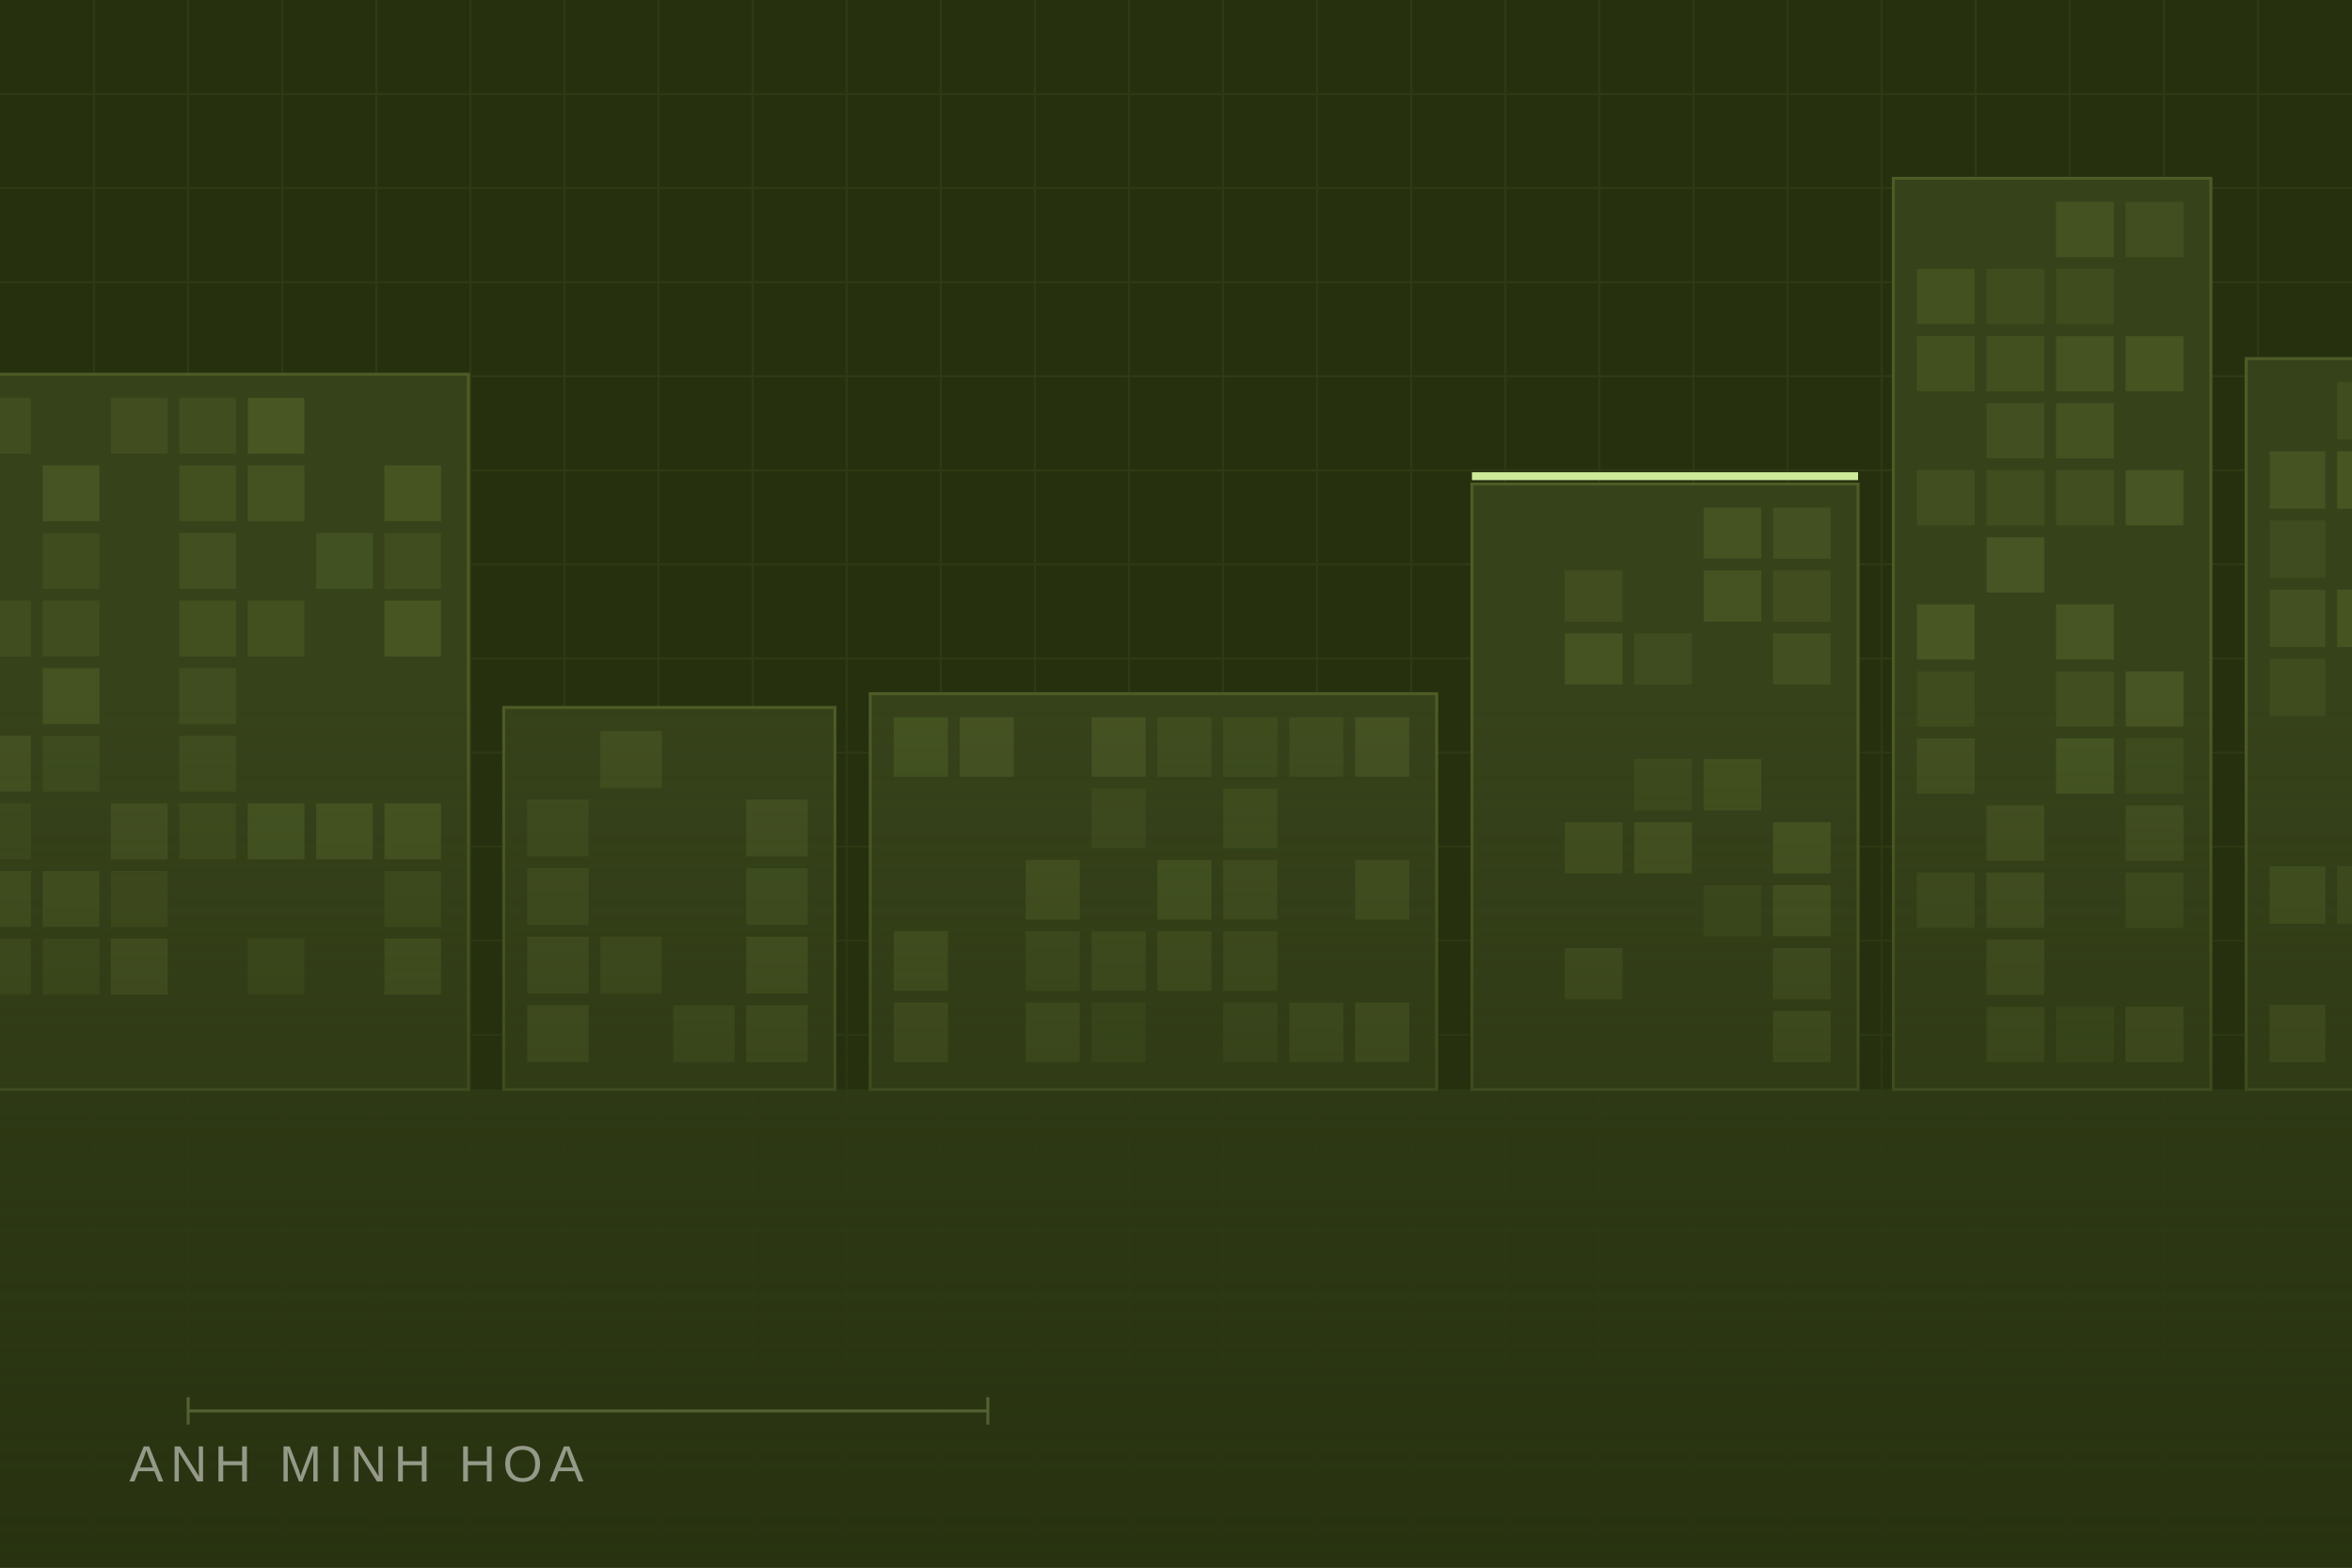
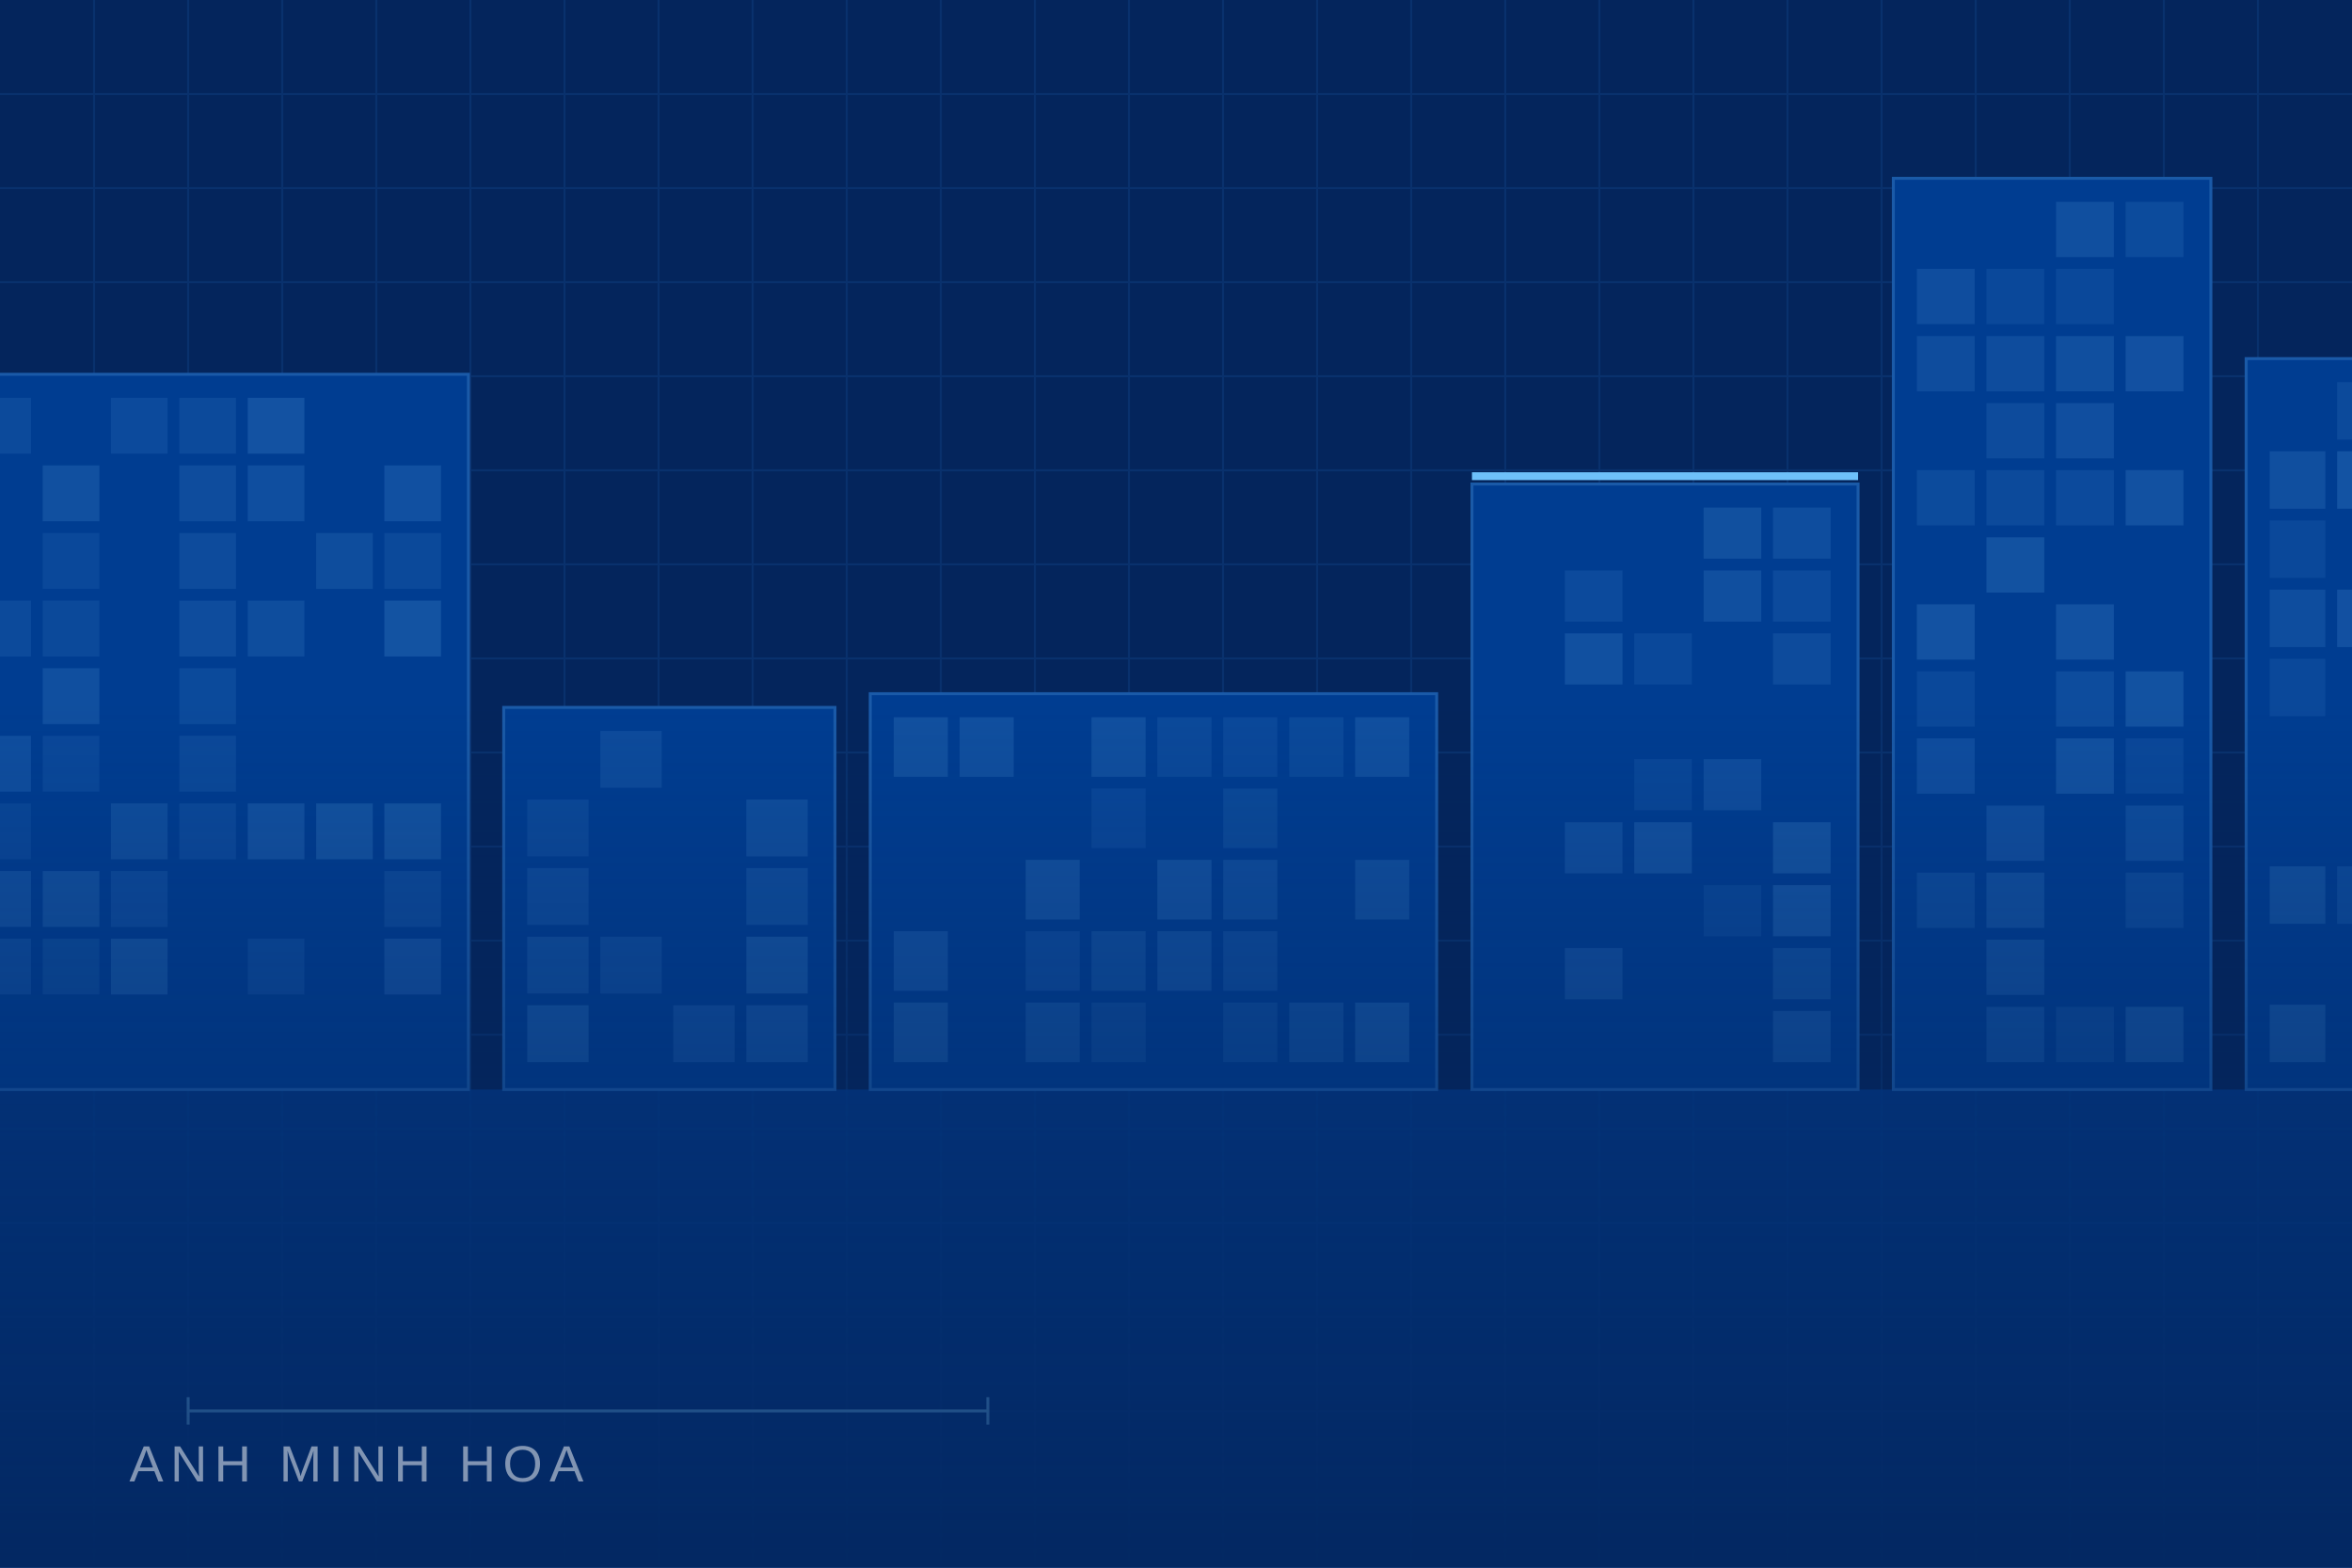
<svg xmlns="http://www.w3.org/2000/svg" viewBox="0 0 1200 800" width="1200" height="800" role="img" aria-label="Ảnh minh họa công trình">
-   <rect width="1200" height="800" fill="#26300f" />
-   <g stroke="#4d5c26" stroke-width="1" opacity="0.22">
+   <rect width="1200" height="800" fill="#04255c" />
+   <g stroke="#1a5aa8" stroke-width="1" opacity="0.22">
    <line x1="48" y1="0" x2="48" y2="800" />
    <line x1="96" y1="0" x2="96" y2="800" />
    <line x1="144" y1="0" x2="144" y2="800" />
    <line x1="192" y1="0" x2="192" y2="800" />
    <line x1="240" y1="0" x2="240" y2="800" />
    <line x1="288" y1="0" x2="288" y2="800" />
    <line x1="336" y1="0" x2="336" y2="800" />
    <line x1="384" y1="0" x2="384" y2="800" />
    <line x1="432" y1="0" x2="432" y2="800" />
    <line x1="480" y1="0" x2="480" y2="800" />
    <line x1="528" y1="0" x2="528" y2="800" />
    <line x1="576" y1="0" x2="576" y2="800" />
    <line x1="624" y1="0" x2="624" y2="800" />
    <line x1="672" y1="0" x2="672" y2="800" />
    <line x1="720" y1="0" x2="720" y2="800" />
    <line x1="768" y1="0" x2="768" y2="800" />
    <line x1="816" y1="0" x2="816" y2="800" />
    <line x1="864" y1="0" x2="864" y2="800" />
    <line x1="912" y1="0" x2="912" y2="800" />
    <line x1="960" y1="0" x2="960" y2="800" />
    <line x1="1008" y1="0" x2="1008" y2="800" />
    <line x1="1056" y1="0" x2="1056" y2="800" />
    <line x1="1104" y1="0" x2="1104" y2="800" />
    <line x1="1152" y1="0" x2="1152" y2="800" />
    <line x1="0" y1="48" x2="1200" y2="48" />
    <line x1="0" y1="96" x2="1200" y2="96" />
    <line x1="0" y1="144" x2="1200" y2="144" />
    <line x1="0" y1="192" x2="1200" y2="192" />
    <line x1="0" y1="240" x2="1200" y2="240" />
    <line x1="0" y1="288" x2="1200" y2="288" />
    <line x1="0" y1="336" x2="1200" y2="336" />
    <line x1="0" y1="384" x2="1200" y2="384" />
    <line x1="0" y1="432" x2="1200" y2="432" />
    <line x1="0" y1="480" x2="1200" y2="480" />
    <line x1="0" y1="528" x2="1200" y2="528" />
    <line x1="0" y1="576" x2="1200" y2="576" />
    <line x1="0" y1="624" x2="1200" y2="624" />
    <line x1="0" y1="672" x2="1200" y2="672" />
    <line x1="0" y1="720" x2="1200" y2="720" />
    <line x1="0" y1="768" x2="1200" y2="768" />
  </g>
-   <rect x="0" y="556" width="1200" height="244" fill="#36421a" opacity="0.75" />
-   <rect x="-60" y="191" width="299" height="365" fill="#36421a" stroke="#4d5c26" stroke-width="1.5" />
-   <rect x="-48.0" y="272.0" width="28.9" height="28.5" fill="#4d5c26" opacity="0.53" />
-   <rect x="-48.0" y="306.5" width="28.9" height="28.5" fill="#4d5c26" opacity="0.73" />
-   <rect x="-48.0" y="410.0" width="28.9" height="28.5" fill="#4d5c26" opacity="0.53" />
-   <rect x="-48.0" y="444.5" width="28.9" height="28.5" fill="#4d5c26" opacity="0.44" />
-   <rect x="-48.0" y="479.0" width="28.9" height="28.5" fill="#4d5c26" opacity="0.46" />
-   <rect x="-48.0" y="513.5" width="28.9" height="28.5" fill="#4d5c26" opacity="0.53" />
-   <rect x="-13.1" y="203.0" width="28.9" height="28.5" fill="#4d5c26" opacity="0.46" />
-   <rect x="-13.1" y="306.5" width="28.9" height="28.5" fill="#4d5c26" opacity="0.46" />
-   <rect x="-13.1" y="375.5" width="28.9" height="28.5" fill="#4d5c26" opacity="0.58" />
-   <rect x="-13.1" y="410.0" width="28.9" height="28.5" fill="#4d5c26" opacity="0.35" />
-   <rect x="-13.1" y="444.5" width="28.9" height="28.5" fill="#4d5c26" opacity="0.61" />
-   <rect x="-13.1" y="479.0" width="28.9" height="28.5" fill="#4d5c26" opacity="0.49" />
-   <rect x="21.8" y="237.5" width="28.9" height="28.5" fill="#4d5c26" opacity="0.66" />
-   <rect x="21.8" y="272.0" width="28.9" height="28.5" fill="#4d5c26" opacity="0.37" />
-   <rect x="21.8" y="306.5" width="28.9" height="28.5" fill="#4d5c26" opacity="0.42" />
-   <rect x="21.8" y="341.0" width="28.9" height="28.5" fill="#4d5c26" opacity="0.63" />
-   <rect x="21.8" y="375.5" width="28.9" height="28.5" fill="#4d5c26" opacity="0.38" />
-   <rect x="21.8" y="444.5" width="28.9" height="28.5" fill="#4d5c26" opacity="0.64" />
-   <rect x="21.8" y="479.0" width="28.9" height="28.5" fill="#4d5c26" opacity="0.43" />
-   <rect x="56.6" y="203.0" width="28.9" height="28.5" fill="#4d5c26" opacity="0.45" />
-   <rect x="56.6" y="410.0" width="28.9" height="28.5" fill="#4d5c26" opacity="0.59" />
-   <rect x="56.6" y="444.5" width="28.9" height="28.5" fill="#4d5c26" opacity="0.45" />
-   <rect x="56.6" y="479.0" width="28.9" height="28.5" fill="#4d5c26" opacity="0.71" />
-   <rect x="91.5" y="203.0" width="28.9" height="28.5" fill="#4d5c26" opacity="0.46" />
-   <rect x="91.5" y="237.5" width="28.9" height="28.5" fill="#4d5c26" opacity="0.52" />
-   <rect x="91.5" y="272.0" width="28.9" height="28.5" fill="#4d5c26" opacity="0.49" />
-   <rect x="91.5" y="306.5" width="28.9" height="28.5" fill="#4d5c26" opacity="0.52" />
-   <rect x="91.5" y="341.0" width="28.9" height="28.5" fill="#4d5c26" opacity="0.44" />
-   <rect x="91.5" y="375.5" width="28.9" height="28.5" fill="#4d5c26" opacity="0.42" />
-   <rect x="91.5" y="410.0" width="28.9" height="28.5" fill="#4d5c26" opacity="0.41" />
-   <rect x="126.4" y="203.0" width="28.9" height="28.5" fill="#4d5c26" opacity="0.75" />
-   <rect x="126.4" y="237.5" width="28.9" height="28.5" fill="#4d5c26" opacity="0.58" />
-   <rect x="126.4" y="306.5" width="28.9" height="28.5" fill="#4d5c26" opacity="0.53" />
-   <rect x="126.4" y="410.0" width="28.9" height="28.5" fill="#4d5c26" opacity="0.70" />
-   <rect x="126.4" y="479.0" width="28.9" height="28.5" fill="#4d5c26" opacity="0.41" />
-   <rect x="161.3" y="272.0" width="28.9" height="28.5" fill="#4d5c26" opacity="0.55" />
-   <rect x="161.3" y="410.0" width="28.9" height="28.5" fill="#4d5c26" opacity="0.73" />
-   <rect x="196.1" y="237.5" width="28.9" height="28.5" fill="#4d5c26" opacity="0.67" />
-   <rect x="196.1" y="272.0" width="28.9" height="28.5" fill="#4d5c26" opacity="0.42" />
-   <rect x="196.1" y="306.5" width="28.9" height="28.5" fill="#4d5c26" opacity="0.73" />
-   <rect x="196.1" y="410.0" width="28.9" height="28.5" fill="#4d5c26" opacity="0.73" />
-   <rect x="196.1" y="444.5" width="28.9" height="28.5" fill="#4d5c26" opacity="0.46" />
-   <rect x="196.1" y="479.0" width="28.9" height="28.5" fill="#4d5c26" opacity="0.68" />
-   <rect x="257" y="361" width="169" height="195" fill="#36421a" stroke="#4d5c26" stroke-width="1.5" />
-   <rect x="269.0" y="408.0" width="31.3" height="29.0" fill="#4d5c26" opacity="0.42" />
-   <rect x="269.0" y="443.0" width="31.3" height="29.0" fill="#4d5c26" opacity="0.49" />
-   <rect x="269.0" y="478.0" width="31.3" height="29.0" fill="#4d5c26" opacity="0.59" />
-   <rect x="269.0" y="513.0" width="31.3" height="29.0" fill="#4d5c26" opacity="0.74" />
-   <rect x="306.3" y="373.0" width="31.3" height="29.0" fill="#4d5c26" opacity="0.49" />
-   <rect x="306.3" y="478.0" width="31.3" height="29.0" fill="#4d5c26" opacity="0.50" />
-   <rect x="343.5" y="513.0" width="31.3" height="29.0" fill="#4d5c26" opacity="0.57" />
-   <rect x="380.8" y="408.0" width="31.3" height="29.0" fill="#4d5c26" opacity="0.59" />
-   <rect x="380.8" y="443.0" width="31.3" height="29.0" fill="#4d5c26" opacity="0.55" />
-   <rect x="380.8" y="478.0" width="31.3" height="29.0" fill="#4d5c26" opacity="0.73" />
-   <rect x="380.8" y="513.0" width="31.3" height="29.0" fill="#4d5c26" opacity="0.67" />
-   <rect x="444" y="354" width="289" height="202" fill="#36421a" stroke="#4d5c26" stroke-width="1.5" />
-   <rect x="456.0" y="366.0" width="27.6" height="30.4" fill="#4d5c26" opacity="0.64" />
-   <rect x="456.0" y="475.2" width="27.6" height="30.4" fill="#4d5c26" opacity="0.67" />
-   <rect x="456.0" y="511.6" width="27.6" height="30.4" fill="#4d5c26" opacity="0.72" />
-   <rect x="489.6" y="366.0" width="27.6" height="30.4" fill="#4d5c26" opacity="0.63" />
-   <rect x="523.3" y="438.8" width="27.6" height="30.4" fill="#4d5c26" opacity="0.69" />
-   <rect x="523.3" y="475.2" width="27.6" height="30.4" fill="#4d5c26" opacity="0.47" />
-   <rect x="523.3" y="511.6" width="27.6" height="30.4" fill="#4d5c26" opacity="0.63" />
-   <rect x="556.9" y="366.0" width="27.6" height="30.4" fill="#4d5c26" opacity="0.62" />
-   <rect x="556.9" y="402.4" width="27.6" height="30.4" fill="#4d5c26" opacity="0.36" />
-   <rect x="556.9" y="475.2" width="27.6" height="30.4" fill="#4d5c26" opacity="0.55" />
-   <rect x="556.9" y="511.6" width="27.6" height="30.4" fill="#4d5c26" opacity="0.42" />
-   <rect x="590.5" y="366.0" width="27.6" height="30.4" fill="#4d5c26" opacity="0.42" />
-   <rect x="590.5" y="438.8" width="27.6" height="30.4" fill="#4d5c26" opacity="0.70" />
-   <rect x="590.5" y="475.2" width="27.6" height="30.4" fill="#4d5c26" opacity="0.61" />
-   <rect x="624.1" y="366.0" width="27.6" height="30.4" fill="#4d5c26" opacity="0.38" />
-   <rect x="624.1" y="402.4" width="27.6" height="30.4" fill="#4d5c26" opacity="0.43" />
-   <rect x="624.1" y="438.8" width="27.6" height="30.4" fill="#4d5c26" opacity="0.54" />
-   <rect x="624.1" y="475.2" width="27.6" height="30.4" fill="#4d5c26" opacity="0.49" />
-   <rect x="624.1" y="511.6" width="27.6" height="30.4" fill="#4d5c26" opacity="0.44" />
-   <rect x="657.8" y="366.0" width="27.6" height="30.4" fill="#4d5c26" opacity="0.40" />
-   <rect x="657.8" y="511.6" width="27.6" height="30.4" fill="#4d5c26" opacity="0.59" />
-   <rect x="691.4" y="366.0" width="27.6" height="30.4" fill="#4d5c26" opacity="0.62" />
-   <rect x="691.4" y="438.8" width="27.6" height="30.4" fill="#4d5c26" opacity="0.61" />
-   <rect x="691.4" y="511.6" width="27.6" height="30.4" fill="#4d5c26" opacity="0.74" />
-   <rect x="751" y="247" width="197" height="309" fill="#36421a" stroke="#4d5c26" stroke-width="1.5" />
-   <rect x="798.4" y="291.1" width="29.4" height="26.1" fill="#4d5c26" opacity="0.45" />
-   <rect x="798.4" y="323.2" width="29.4" height="26.1" fill="#4d5c26" opacity="0.65" />
-   <rect x="798.4" y="419.6" width="29.4" height="26.1" fill="#4d5c26" opacity="0.58" />
-   <rect x="798.4" y="483.8" width="29.4" height="26.1" fill="#4d5c26" opacity="0.60" />
-   <rect x="833.8" y="323.2" width="29.4" height="26.1" fill="#4d5c26" opacity="0.39" />
-   <rect x="833.8" y="387.4" width="29.4" height="26.1" fill="#4d5c26" opacity="0.35" />
-   <rect x="833.8" y="419.6" width="29.4" height="26.1" fill="#4d5c26" opacity="0.69" />
-   <rect x="869.2" y="259.0" width="29.4" height="26.1" fill="#4d5c26" opacity="0.64" />
-   <rect x="869.2" y="291.1" width="29.4" height="26.1" fill="#4d5c26" opacity="0.62" />
-   <rect x="869.2" y="387.4" width="29.4" height="26.1" fill="#4d5c26" opacity="0.56" />
-   <rect x="869.2" y="451.7" width="29.4" height="26.1" fill="#4d5c26" opacity="0.35" />
-   <rect x="904.6" y="259.0" width="29.4" height="26.1" fill="#4d5c26" opacity="0.54" />
-   <rect x="904.6" y="291.1" width="29.4" height="26.1" fill="#4d5c26" opacity="0.45" />
-   <rect x="904.6" y="323.2" width="29.4" height="26.1" fill="#4d5c26" opacity="0.50" />
-   <rect x="904.6" y="419.6" width="29.4" height="26.1" fill="#4d5c26" opacity="0.73" />
-   <rect x="904.6" y="451.7" width="29.4" height="26.1" fill="#4d5c26" opacity="0.74" />
-   <rect x="904.6" y="483.8" width="29.4" height="26.1" fill="#4d5c26" opacity="0.59" />
-   <rect x="904.6" y="515.9" width="29.4" height="26.1" fill="#4d5c26" opacity="0.67" />
-   <rect x="751" y="241" width="197" height="4" fill="#cdeb99" />
-   <rect x="966" y="91" width="162" height="465" fill="#36421a" stroke="#4d5c26" stroke-width="1.5" />
-   <rect x="978.0" y="137.2" width="29.5" height="28.2" fill="#4d5c26" opacity="0.56" />
-   <rect x="978.0" y="171.5" width="29.5" height="28.2" fill="#4d5c26" opacity="0.52" />
-   <rect x="978.0" y="239.9" width="29.5" height="28.2" fill="#4d5c26" opacity="0.48" />
-   <rect x="978.0" y="308.4" width="29.5" height="28.2" fill="#4d5c26" opacity="0.75" />
-   <rect x="978.0" y="342.6" width="29.5" height="28.2" fill="#4d5c26" opacity="0.38" />
-   <rect x="978.0" y="376.8" width="29.5" height="28.2" fill="#4d5c26" opacity="0.57" />
-   <rect x="978.0" y="445.3" width="29.5" height="28.2" fill="#4d5c26" opacity="0.48" />
-   <rect x="1013.5" y="137.2" width="29.5" height="28.2" fill="#4d5c26" opacity="0.37" />
-   <rect x="1013.5" y="171.5" width="29.5" height="28.2" fill="#4d5c26" opacity="0.52" />
-   <rect x="1013.5" y="205.7" width="29.5" height="28.2" fill="#4d5c26" opacity="0.50" />
-   <rect x="1013.5" y="239.9" width="29.5" height="28.2" fill="#4d5c26" opacity="0.46" />
-   <rect x="1013.5" y="274.2" width="29.5" height="28.2" fill="#4d5c26" opacity="0.71" />
-   <rect x="1013.5" y="411.1" width="29.5" height="28.2" fill="#4d5c26" opacity="0.60" />
-   <rect x="1013.5" y="445.3" width="29.5" height="28.2" fill="#4d5c26" opacity="0.63" />
-   <rect x="1013.5" y="479.5" width="29.5" height="28.2" fill="#4d5c26" opacity="0.63" />
-   <rect x="1013.5" y="513.8" width="29.5" height="28.2" fill="#4d5c26" opacity="0.58" />
-   <rect x="1049.0" y="103.0" width="29.5" height="28.2" fill="#4d5c26" opacity="0.61" />
-   <rect x="1049.0" y="137.2" width="29.5" height="28.2" fill="#4d5c26" opacity="0.37" />
-   <rect x="1049.0" y="171.5" width="29.5" height="28.2" fill="#4d5c26" opacity="0.62" />
-   <rect x="1049.0" y="205.7" width="29.5" height="28.2" fill="#4d5c26" opacity="0.60" />
-   <rect x="1049.0" y="239.9" width="29.5" height="28.2" fill="#4d5c26" opacity="0.47" />
-   <rect x="1049.0" y="308.4" width="29.5" height="28.2" fill="#4d5c26" opacity="0.70" />
-   <rect x="1049.0" y="342.6" width="29.5" height="28.2" fill="#4d5c26" opacity="0.51" />
-   <rect x="1049.0" y="376.8" width="29.5" height="28.2" fill="#4d5c26" opacity="0.70" />
-   <rect x="1049.0" y="513.8" width="29.5" height="28.2" fill="#4d5c26" opacity="0.42" />
-   <rect x="1084.5" y="103.0" width="29.5" height="28.2" fill="#4d5c26" opacity="0.48" />
-   <rect x="1084.5" y="171.5" width="29.5" height="28.2" fill="#4d5c26" opacity="0.68" />
-   <rect x="1084.5" y="239.9" width="29.5" height="28.2" fill="#4d5c26" opacity="0.70" />
-   <rect x="1084.5" y="342.6" width="29.5" height="28.2" fill="#4d5c26" opacity="0.71" />
-   <rect x="1084.5" y="376.8" width="29.5" height="28.2" fill="#4d5c26" opacity="0.37" />
-   <rect x="1084.5" y="411.1" width="29.5" height="28.2" fill="#4d5c26" opacity="0.54" />
-   <rect x="1084.5" y="445.3" width="29.5" height="28.2" fill="#4d5c26" opacity="0.46" />
-   <rect x="1084.5" y="513.8" width="29.5" height="28.2" fill="#4d5c26" opacity="0.72" />
-   <rect x="1146" y="183" width="261" height="373" fill="#36421a" stroke="#4d5c26" stroke-width="1.5" />
-   <rect x="1158.0" y="230.3" width="28.4" height="29.3" fill="#4d5c26" opacity="0.63" />
-   <rect x="1158.0" y="265.6" width="28.4" height="29.3" fill="#4d5c26" opacity="0.39" />
-   <rect x="1158.0" y="300.9" width="28.4" height="29.3" fill="#4d5c26" opacity="0.54" />
-   <rect x="1158.0" y="336.2" width="28.4" height="29.3" fill="#4d5c26" opacity="0.37" />
-   <rect x="1158.0" y="442.1" width="28.4" height="29.3" fill="#4d5c26" opacity="0.64" />
-   <rect x="1158.0" y="512.7" width="28.4" height="29.3" fill="#4d5c26" opacity="0.72" />
-   <rect x="1192.4" y="195.0" width="28.4" height="29.3" fill="#4d5c26" opacity="0.46" />
-   <rect x="1192.4" y="230.3" width="28.4" height="29.3" fill="#4d5c26" opacity="0.74" />
-   <rect x="1192.4" y="300.9" width="28.4" height="29.3" fill="#4d5c26" opacity="0.68" />
-   <rect x="1192.4" y="442.1" width="28.4" height="29.3" fill="#4d5c26" opacity="0.48" />
-   <rect x="1226.9" y="195.0" width="28.4" height="29.3" fill="#4d5c26" opacity="0.54" />
-   <rect x="1226.9" y="230.3" width="28.4" height="29.3" fill="#4d5c26" opacity="0.66" />
-   <rect x="1226.9" y="300.9" width="28.4" height="29.3" fill="#4d5c26" opacity="0.74" />
-   <rect x="1226.9" y="406.8" width="28.4" height="29.3" fill="#4d5c26" opacity="0.46" />
-   <rect x="1226.9" y="442.1" width="28.4" height="29.3" fill="#4d5c26" opacity="0.69" />
-   <rect x="1226.9" y="477.4" width="28.4" height="29.3" fill="#4d5c26" opacity="0.42" />
-   <rect x="1226.9" y="512.7" width="28.4" height="29.3" fill="#4d5c26" opacity="0.37" />
-   <rect x="1261.3" y="195.0" width="28.4" height="29.3" fill="#4d5c26" opacity="0.52" />
-   <rect x="1261.3" y="442.1" width="28.4" height="29.3" fill="#4d5c26" opacity="0.51" />
-   <rect x="1295.7" y="230.3" width="28.4" height="29.3" fill="#4d5c26" opacity="0.67" />
-   <rect x="1295.7" y="265.6" width="28.4" height="29.3" fill="#4d5c26" opacity="0.72" />
-   <rect x="1295.7" y="300.9" width="28.4" height="29.3" fill="#4d5c26" opacity="0.55" />
-   <rect x="1295.7" y="442.1" width="28.4" height="29.3" fill="#4d5c26" opacity="0.64" />
-   <rect x="1295.7" y="477.4" width="28.4" height="29.3" fill="#4d5c26" opacity="0.47" />
-   <rect x="1330.1" y="195.0" width="28.4" height="29.3" fill="#4d5c26" opacity="0.63" />
-   <rect x="1330.1" y="336.2" width="28.4" height="29.3" fill="#4d5c26" opacity="0.51" />
-   <rect x="1330.1" y="371.5" width="28.4" height="29.3" fill="#4d5c26" opacity="0.65" />
-   <rect x="1330.1" y="442.1" width="28.4" height="29.3" fill="#4d5c26" opacity="0.68" />
-   <rect x="1364.6" y="300.9" width="28.4" height="29.3" fill="#4d5c26" opacity="0.73" />
-   <rect x="1364.6" y="336.2" width="28.4" height="29.3" fill="#4d5c26" opacity="0.41" />
-   <rect x="1364.6" y="406.8" width="28.4" height="29.3" fill="#4d5c26" opacity="0.69" />
-   <g stroke="#cdeb99" stroke-width="1.5" opacity="0.85">
+   <rect x="0" y="556" width="1200" height="244" fill="#003d91" opacity="0.75" />
+   <rect x="-60" y="191" width="299" height="365" fill="#003d91" stroke="#1a5aa8" stroke-width="1.5" />
+   <rect x="-48.0" y="272.0" width="28.9" height="28.5" fill="#1a5aa8" opacity="0.53" />
+   <rect x="-48.0" y="306.5" width="28.9" height="28.5" fill="#1a5aa8" opacity="0.73" />
+   <rect x="-48.0" y="410.0" width="28.9" height="28.5" fill="#1a5aa8" opacity="0.53" />
+   <rect x="-48.0" y="444.5" width="28.9" height="28.5" fill="#1a5aa8" opacity="0.44" />
+   <rect x="-48.0" y="479.0" width="28.9" height="28.5" fill="#1a5aa8" opacity="0.46" />
+   <rect x="-48.0" y="513.5" width="28.9" height="28.5" fill="#1a5aa8" opacity="0.53" />
+   <rect x="-13.1" y="203.0" width="28.9" height="28.5" fill="#1a5aa8" opacity="0.46" />
+   <rect x="-13.1" y="306.5" width="28.9" height="28.5" fill="#1a5aa8" opacity="0.46" />
+   <rect x="-13.1" y="375.5" width="28.9" height="28.5" fill="#1a5aa8" opacity="0.58" />
+   <rect x="-13.1" y="410.0" width="28.9" height="28.5" fill="#1a5aa8" opacity="0.35" />
+   <rect x="-13.1" y="444.5" width="28.9" height="28.5" fill="#1a5aa8" opacity="0.61" />
+   <rect x="-13.1" y="479.0" width="28.9" height="28.5" fill="#1a5aa8" opacity="0.49" />
+   <rect x="21.8" y="237.5" width="28.9" height="28.5" fill="#1a5aa8" opacity="0.66" />
+   <rect x="21.8" y="272.0" width="28.9" height="28.5" fill="#1a5aa8" opacity="0.37" />
+   <rect x="21.8" y="306.5" width="28.9" height="28.5" fill="#1a5aa8" opacity="0.42" />
+   <rect x="21.8" y="341.0" width="28.9" height="28.5" fill="#1a5aa8" opacity="0.63" />
+   <rect x="21.8" y="375.5" width="28.9" height="28.5" fill="#1a5aa8" opacity="0.38" />
+   <rect x="21.8" y="444.5" width="28.9" height="28.5" fill="#1a5aa8" opacity="0.64" />
+   <rect x="21.8" y="479.0" width="28.9" height="28.5" fill="#1a5aa8" opacity="0.43" />
+   <rect x="56.6" y="203.0" width="28.9" height="28.5" fill="#1a5aa8" opacity="0.45" />
+   <rect x="56.6" y="410.0" width="28.9" height="28.5" fill="#1a5aa8" opacity="0.59" />
+   <rect x="56.6" y="444.5" width="28.9" height="28.5" fill="#1a5aa8" opacity="0.45" />
+   <rect x="56.6" y="479.0" width="28.9" height="28.5" fill="#1a5aa8" opacity="0.71" />
+   <rect x="91.5" y="203.0" width="28.9" height="28.5" fill="#1a5aa8" opacity="0.46" />
+   <rect x="91.5" y="237.5" width="28.9" height="28.5" fill="#1a5aa8" opacity="0.52" />
+   <rect x="91.5" y="272.0" width="28.9" height="28.5" fill="#1a5aa8" opacity="0.49" />
+   <rect x="91.5" y="306.5" width="28.9" height="28.5" fill="#1a5aa8" opacity="0.52" />
+   <rect x="91.5" y="341.0" width="28.9" height="28.5" fill="#1a5aa8" opacity="0.44" />
+   <rect x="91.5" y="375.5" width="28.9" height="28.5" fill="#1a5aa8" opacity="0.42" />
+   <rect x="91.5" y="410.0" width="28.9" height="28.5" fill="#1a5aa8" opacity="0.41" />
+   <rect x="126.4" y="203.0" width="28.9" height="28.5" fill="#1a5aa8" opacity="0.75" />
+   <rect x="126.4" y="237.5" width="28.9" height="28.5" fill="#1a5aa8" opacity="0.58" />
+   <rect x="126.4" y="306.5" width="28.9" height="28.5" fill="#1a5aa8" opacity="0.53" />
+   <rect x="126.4" y="410.0" width="28.9" height="28.5" fill="#1a5aa8" opacity="0.70" />
+   <rect x="126.4" y="479.0" width="28.9" height="28.5" fill="#1a5aa8" opacity="0.41" />
+   <rect x="161.3" y="272.0" width="28.9" height="28.5" fill="#1a5aa8" opacity="0.55" />
+   <rect x="161.3" y="410.0" width="28.9" height="28.5" fill="#1a5aa8" opacity="0.73" />
+   <rect x="196.1" y="237.5" width="28.9" height="28.5" fill="#1a5aa8" opacity="0.67" />
+   <rect x="196.1" y="272.0" width="28.9" height="28.5" fill="#1a5aa8" opacity="0.42" />
+   <rect x="196.1" y="306.5" width="28.9" height="28.5" fill="#1a5aa8" opacity="0.73" />
+   <rect x="196.1" y="410.0" width="28.9" height="28.5" fill="#1a5aa8" opacity="0.73" />
+   <rect x="196.1" y="444.5" width="28.9" height="28.5" fill="#1a5aa8" opacity="0.46" />
+   <rect x="196.1" y="479.0" width="28.9" height="28.5" fill="#1a5aa8" opacity="0.68" />
+   <rect x="257" y="361" width="169" height="195" fill="#003d91" stroke="#1a5aa8" stroke-width="1.5" />
+   <rect x="269.0" y="408.0" width="31.3" height="29.0" fill="#1a5aa8" opacity="0.42" />
+   <rect x="269.0" y="443.0" width="31.3" height="29.0" fill="#1a5aa8" opacity="0.49" />
+   <rect x="269.0" y="478.0" width="31.3" height="29.0" fill="#1a5aa8" opacity="0.59" />
+   <rect x="269.0" y="513.0" width="31.3" height="29.0" fill="#1a5aa8" opacity="0.74" />
+   <rect x="306.3" y="373.0" width="31.3" height="29.0" fill="#1a5aa8" opacity="0.49" />
+   <rect x="306.3" y="478.0" width="31.3" height="29.0" fill="#1a5aa8" opacity="0.50" />
+   <rect x="343.5" y="513.0" width="31.3" height="29.0" fill="#1a5aa8" opacity="0.57" />
+   <rect x="380.8" y="408.0" width="31.3" height="29.0" fill="#1a5aa8" opacity="0.59" />
+   <rect x="380.8" y="443.0" width="31.3" height="29.0" fill="#1a5aa8" opacity="0.55" />
+   <rect x="380.8" y="478.0" width="31.3" height="29.0" fill="#1a5aa8" opacity="0.73" />
+   <rect x="380.8" y="513.0" width="31.3" height="29.0" fill="#1a5aa8" opacity="0.67" />
+   <rect x="444" y="354" width="289" height="202" fill="#003d91" stroke="#1a5aa8" stroke-width="1.5" />
+   <rect x="456.0" y="366.0" width="27.6" height="30.4" fill="#1a5aa8" opacity="0.64" />
+   <rect x="456.0" y="475.2" width="27.6" height="30.4" fill="#1a5aa8" opacity="0.67" />
+   <rect x="456.0" y="511.6" width="27.6" height="30.4" fill="#1a5aa8" opacity="0.72" />
+   <rect x="489.6" y="366.0" width="27.6" height="30.4" fill="#1a5aa8" opacity="0.63" />
+   <rect x="523.3" y="438.8" width="27.6" height="30.4" fill="#1a5aa8" opacity="0.69" />
+   <rect x="523.3" y="475.2" width="27.6" height="30.4" fill="#1a5aa8" opacity="0.47" />
+   <rect x="523.3" y="511.6" width="27.6" height="30.4" fill="#1a5aa8" opacity="0.63" />
+   <rect x="556.9" y="366.0" width="27.6" height="30.4" fill="#1a5aa8" opacity="0.62" />
+   <rect x="556.9" y="402.4" width="27.6" height="30.4" fill="#1a5aa8" opacity="0.36" />
+   <rect x="556.9" y="475.2" width="27.6" height="30.4" fill="#1a5aa8" opacity="0.55" />
+   <rect x="556.9" y="511.6" width="27.6" height="30.4" fill="#1a5aa8" opacity="0.42" />
+   <rect x="590.5" y="366.0" width="27.6" height="30.4" fill="#1a5aa8" opacity="0.42" />
+   <rect x="590.5" y="438.8" width="27.6" height="30.4" fill="#1a5aa8" opacity="0.70" />
+   <rect x="590.5" y="475.2" width="27.6" height="30.4" fill="#1a5aa8" opacity="0.61" />
+   <rect x="624.1" y="366.0" width="27.6" height="30.4" fill="#1a5aa8" opacity="0.38" />
+   <rect x="624.1" y="402.4" width="27.6" height="30.4" fill="#1a5aa8" opacity="0.43" />
+   <rect x="624.1" y="438.8" width="27.6" height="30.4" fill="#1a5aa8" opacity="0.54" />
+   <rect x="624.1" y="475.2" width="27.6" height="30.4" fill="#1a5aa8" opacity="0.49" />
+   <rect x="624.1" y="511.6" width="27.6" height="30.4" fill="#1a5aa8" opacity="0.44" />
+   <rect x="657.8" y="366.0" width="27.6" height="30.4" fill="#1a5aa8" opacity="0.40" />
+   <rect x="657.8" y="511.6" width="27.6" height="30.4" fill="#1a5aa8" opacity="0.59" />
+   <rect x="691.4" y="366.0" width="27.6" height="30.4" fill="#1a5aa8" opacity="0.62" />
+   <rect x="691.4" y="438.8" width="27.6" height="30.4" fill="#1a5aa8" opacity="0.61" />
+   <rect x="691.4" y="511.6" width="27.6" height="30.4" fill="#1a5aa8" opacity="0.74" />
+   <rect x="751" y="247" width="197" height="309" fill="#003d91" stroke="#1a5aa8" stroke-width="1.5" />
+   <rect x="798.4" y="291.1" width="29.4" height="26.1" fill="#1a5aa8" opacity="0.45" />
+   <rect x="798.4" y="323.2" width="29.4" height="26.1" fill="#1a5aa8" opacity="0.65" />
+   <rect x="798.4" y="419.6" width="29.4" height="26.1" fill="#1a5aa8" opacity="0.58" />
+   <rect x="798.4" y="483.8" width="29.4" height="26.1" fill="#1a5aa8" opacity="0.60" />
+   <rect x="833.8" y="323.2" width="29.4" height="26.1" fill="#1a5aa8" opacity="0.39" />
+   <rect x="833.8" y="387.4" width="29.4" height="26.1" fill="#1a5aa8" opacity="0.35" />
+   <rect x="833.8" y="419.6" width="29.4" height="26.1" fill="#1a5aa8" opacity="0.69" />
+   <rect x="869.2" y="259.0" width="29.4" height="26.1" fill="#1a5aa8" opacity="0.64" />
+   <rect x="869.2" y="291.1" width="29.4" height="26.1" fill="#1a5aa8" opacity="0.62" />
+   <rect x="869.2" y="387.4" width="29.4" height="26.1" fill="#1a5aa8" opacity="0.56" />
+   <rect x="869.2" y="451.7" width="29.4" height="26.1" fill="#1a5aa8" opacity="0.35" />
+   <rect x="904.6" y="259.0" width="29.4" height="26.1" fill="#1a5aa8" opacity="0.54" />
+   <rect x="904.6" y="291.1" width="29.4" height="26.1" fill="#1a5aa8" opacity="0.45" />
+   <rect x="904.6" y="323.2" width="29.4" height="26.1" fill="#1a5aa8" opacity="0.50" />
+   <rect x="904.6" y="419.6" width="29.4" height="26.1" fill="#1a5aa8" opacity="0.73" />
+   <rect x="904.6" y="451.7" width="29.4" height="26.1" fill="#1a5aa8" opacity="0.74" />
+   <rect x="904.6" y="483.8" width="29.4" height="26.1" fill="#1a5aa8" opacity="0.59" />
+   <rect x="904.6" y="515.9" width="29.4" height="26.1" fill="#1a5aa8" opacity="0.67" />
+   <rect x="751" y="241" width="197" height="4" fill="#6ec1fa" />
+   <rect x="966" y="91" width="162" height="465" fill="#003d91" stroke="#1a5aa8" stroke-width="1.5" />
+   <rect x="978.0" y="137.2" width="29.5" height="28.2" fill="#1a5aa8" opacity="0.56" />
+   <rect x="978.0" y="171.5" width="29.5" height="28.2" fill="#1a5aa8" opacity="0.52" />
+   <rect x="978.0" y="239.9" width="29.5" height="28.2" fill="#1a5aa8" opacity="0.48" />
+   <rect x="978.0" y="308.4" width="29.5" height="28.2" fill="#1a5aa8" opacity="0.75" />
+   <rect x="978.0" y="342.6" width="29.5" height="28.2" fill="#1a5aa8" opacity="0.38" />
+   <rect x="978.0" y="376.8" width="29.5" height="28.2" fill="#1a5aa8" opacity="0.57" />
+   <rect x="978.0" y="445.3" width="29.5" height="28.2" fill="#1a5aa8" opacity="0.48" />
+   <rect x="1013.5" y="137.2" width="29.5" height="28.2" fill="#1a5aa8" opacity="0.37" />
+   <rect x="1013.5" y="171.5" width="29.5" height="28.2" fill="#1a5aa8" opacity="0.52" />
+   <rect x="1013.5" y="205.7" width="29.5" height="28.2" fill="#1a5aa8" opacity="0.50" />
+   <rect x="1013.5" y="239.9" width="29.5" height="28.2" fill="#1a5aa8" opacity="0.46" />
+   <rect x="1013.5" y="274.2" width="29.5" height="28.2" fill="#1a5aa8" opacity="0.71" />
+   <rect x="1013.5" y="411.1" width="29.5" height="28.2" fill="#1a5aa8" opacity="0.60" />
+   <rect x="1013.5" y="445.3" width="29.5" height="28.2" fill="#1a5aa8" opacity="0.63" />
+   <rect x="1013.5" y="479.5" width="29.5" height="28.2" fill="#1a5aa8" opacity="0.63" />
+   <rect x="1013.5" y="513.8" width="29.5" height="28.2" fill="#1a5aa8" opacity="0.58" />
+   <rect x="1049.0" y="103.0" width="29.5" height="28.2" fill="#1a5aa8" opacity="0.61" />
+   <rect x="1049.0" y="137.2" width="29.5" height="28.2" fill="#1a5aa8" opacity="0.37" />
+   <rect x="1049.0" y="171.5" width="29.5" height="28.2" fill="#1a5aa8" opacity="0.62" />
+   <rect x="1049.0" y="205.7" width="29.5" height="28.2" fill="#1a5aa8" opacity="0.60" />
+   <rect x="1049.0" y="239.9" width="29.5" height="28.2" fill="#1a5aa8" opacity="0.47" />
+   <rect x="1049.0" y="308.4" width="29.5" height="28.2" fill="#1a5aa8" opacity="0.70" />
+   <rect x="1049.0" y="342.6" width="29.5" height="28.2" fill="#1a5aa8" opacity="0.51" />
+   <rect x="1049.0" y="376.8" width="29.5" height="28.2" fill="#1a5aa8" opacity="0.70" />
+   <rect x="1049.0" y="513.8" width="29.5" height="28.2" fill="#1a5aa8" opacity="0.42" />
+   <rect x="1084.5" y="103.0" width="29.5" height="28.2" fill="#1a5aa8" opacity="0.48" />
+   <rect x="1084.5" y="171.5" width="29.5" height="28.2" fill="#1a5aa8" opacity="0.68" />
+   <rect x="1084.5" y="239.9" width="29.5" height="28.2" fill="#1a5aa8" opacity="0.70" />
+   <rect x="1084.5" y="342.6" width="29.5" height="28.2" fill="#1a5aa8" opacity="0.71" />
+   <rect x="1084.5" y="376.8" width="29.5" height="28.2" fill="#1a5aa8" opacity="0.37" />
+   <rect x="1084.5" y="411.1" width="29.5" height="28.2" fill="#1a5aa8" opacity="0.54" />
+   <rect x="1084.5" y="445.3" width="29.5" height="28.2" fill="#1a5aa8" opacity="0.46" />
+   <rect x="1084.5" y="513.8" width="29.5" height="28.2" fill="#1a5aa8" opacity="0.72" />
+   <rect x="1146" y="183" width="261" height="373" fill="#003d91" stroke="#1a5aa8" stroke-width="1.5" />
+   <rect x="1158.0" y="230.3" width="28.4" height="29.3" fill="#1a5aa8" opacity="0.63" />
+   <rect x="1158.0" y="265.6" width="28.4" height="29.3" fill="#1a5aa8" opacity="0.39" />
+   <rect x="1158.0" y="300.9" width="28.4" height="29.3" fill="#1a5aa8" opacity="0.54" />
+   <rect x="1158.0" y="336.2" width="28.4" height="29.3" fill="#1a5aa8" opacity="0.37" />
+   <rect x="1158.0" y="442.1" width="28.4" height="29.3" fill="#1a5aa8" opacity="0.64" />
+   <rect x="1158.0" y="512.7" width="28.4" height="29.3" fill="#1a5aa8" opacity="0.72" />
+   <rect x="1192.4" y="195.0" width="28.4" height="29.3" fill="#1a5aa8" opacity="0.46" />
+   <rect x="1192.4" y="230.3" width="28.4" height="29.3" fill="#1a5aa8" opacity="0.74" />
+   <rect x="1192.4" y="300.9" width="28.4" height="29.3" fill="#1a5aa8" opacity="0.68" />
+   <rect x="1192.4" y="442.1" width="28.4" height="29.3" fill="#1a5aa8" opacity="0.48" />
+   <rect x="1226.9" y="195.0" width="28.4" height="29.3" fill="#1a5aa8" opacity="0.54" />
+   <rect x="1226.9" y="230.3" width="28.4" height="29.3" fill="#1a5aa8" opacity="0.66" />
+   <rect x="1226.9" y="300.9" width="28.4" height="29.3" fill="#1a5aa8" opacity="0.74" />
+   <rect x="1226.9" y="406.8" width="28.4" height="29.3" fill="#1a5aa8" opacity="0.46" />
+   <rect x="1226.9" y="442.1" width="28.4" height="29.3" fill="#1a5aa8" opacity="0.69" />
+   <rect x="1226.9" y="477.4" width="28.4" height="29.3" fill="#1a5aa8" opacity="0.42" />
+   <rect x="1226.9" y="512.7" width="28.4" height="29.3" fill="#1a5aa8" opacity="0.37" />
+   <rect x="1261.3" y="195.0" width="28.4" height="29.3" fill="#1a5aa8" opacity="0.52" />
+   <rect x="1261.3" y="442.1" width="28.4" height="29.3" fill="#1a5aa8" opacity="0.51" />
+   <rect x="1295.7" y="230.3" width="28.4" height="29.3" fill="#1a5aa8" opacity="0.67" />
+   <rect x="1295.7" y="265.6" width="28.4" height="29.3" fill="#1a5aa8" opacity="0.72" />
+   <rect x="1295.7" y="300.9" width="28.4" height="29.3" fill="#1a5aa8" opacity="0.55" />
+   <rect x="1295.7" y="442.1" width="28.4" height="29.3" fill="#1a5aa8" opacity="0.64" />
+   <rect x="1295.7" y="477.4" width="28.4" height="29.3" fill="#1a5aa8" opacity="0.47" />
+   <rect x="1330.1" y="195.0" width="28.4" height="29.3" fill="#1a5aa8" opacity="0.63" />
+   <rect x="1330.1" y="336.2" width="28.4" height="29.3" fill="#1a5aa8" opacity="0.51" />
+   <rect x="1330.1" y="371.5" width="28.4" height="29.3" fill="#1a5aa8" opacity="0.65" />
+   <rect x="1330.1" y="442.1" width="28.4" height="29.3" fill="#1a5aa8" opacity="0.68" />
+   <rect x="1364.6" y="300.9" width="28.4" height="29.3" fill="#1a5aa8" opacity="0.73" />
+   <rect x="1364.6" y="336.2" width="28.4" height="29.3" fill="#1a5aa8" opacity="0.41" />
+   <rect x="1364.6" y="406.8" width="28.4" height="29.3" fill="#1a5aa8" opacity="0.69" />
+   <g stroke="#6ec1fa" stroke-width="1.5" opacity="0.85">
    <line x1="96" y1="720" x2="504" y2="720" />
    <line x1="96" y1="713" x2="96" y2="727" />
    <line x1="504" y1="713" x2="504" y2="727" />
  </g>
  <linearGradient id="g" x1="0" y1="1" x2="0" y2="0">
-     <stop offset="0" stop-color="#26300f" stop-opacity="0.85" />
-     <stop offset="0.55" stop-color="#26300f" stop-opacity="0" />
+     <stop offset="0" stop-color="#04255c" stop-opacity="0.85" />
+     <stop offset="0.55" stop-color="#04255c" stop-opacity="0" />
  </linearGradient>
  <rect width="1200" height="800" fill="url(#g)" />
  <text x="66" y="756" fill="#ffffff" opacity="0.5" font-family="Segoe UI, Arial, sans-serif" font-size="26" letter-spacing="3.6">ANH MINH HOA</text>
</svg>
